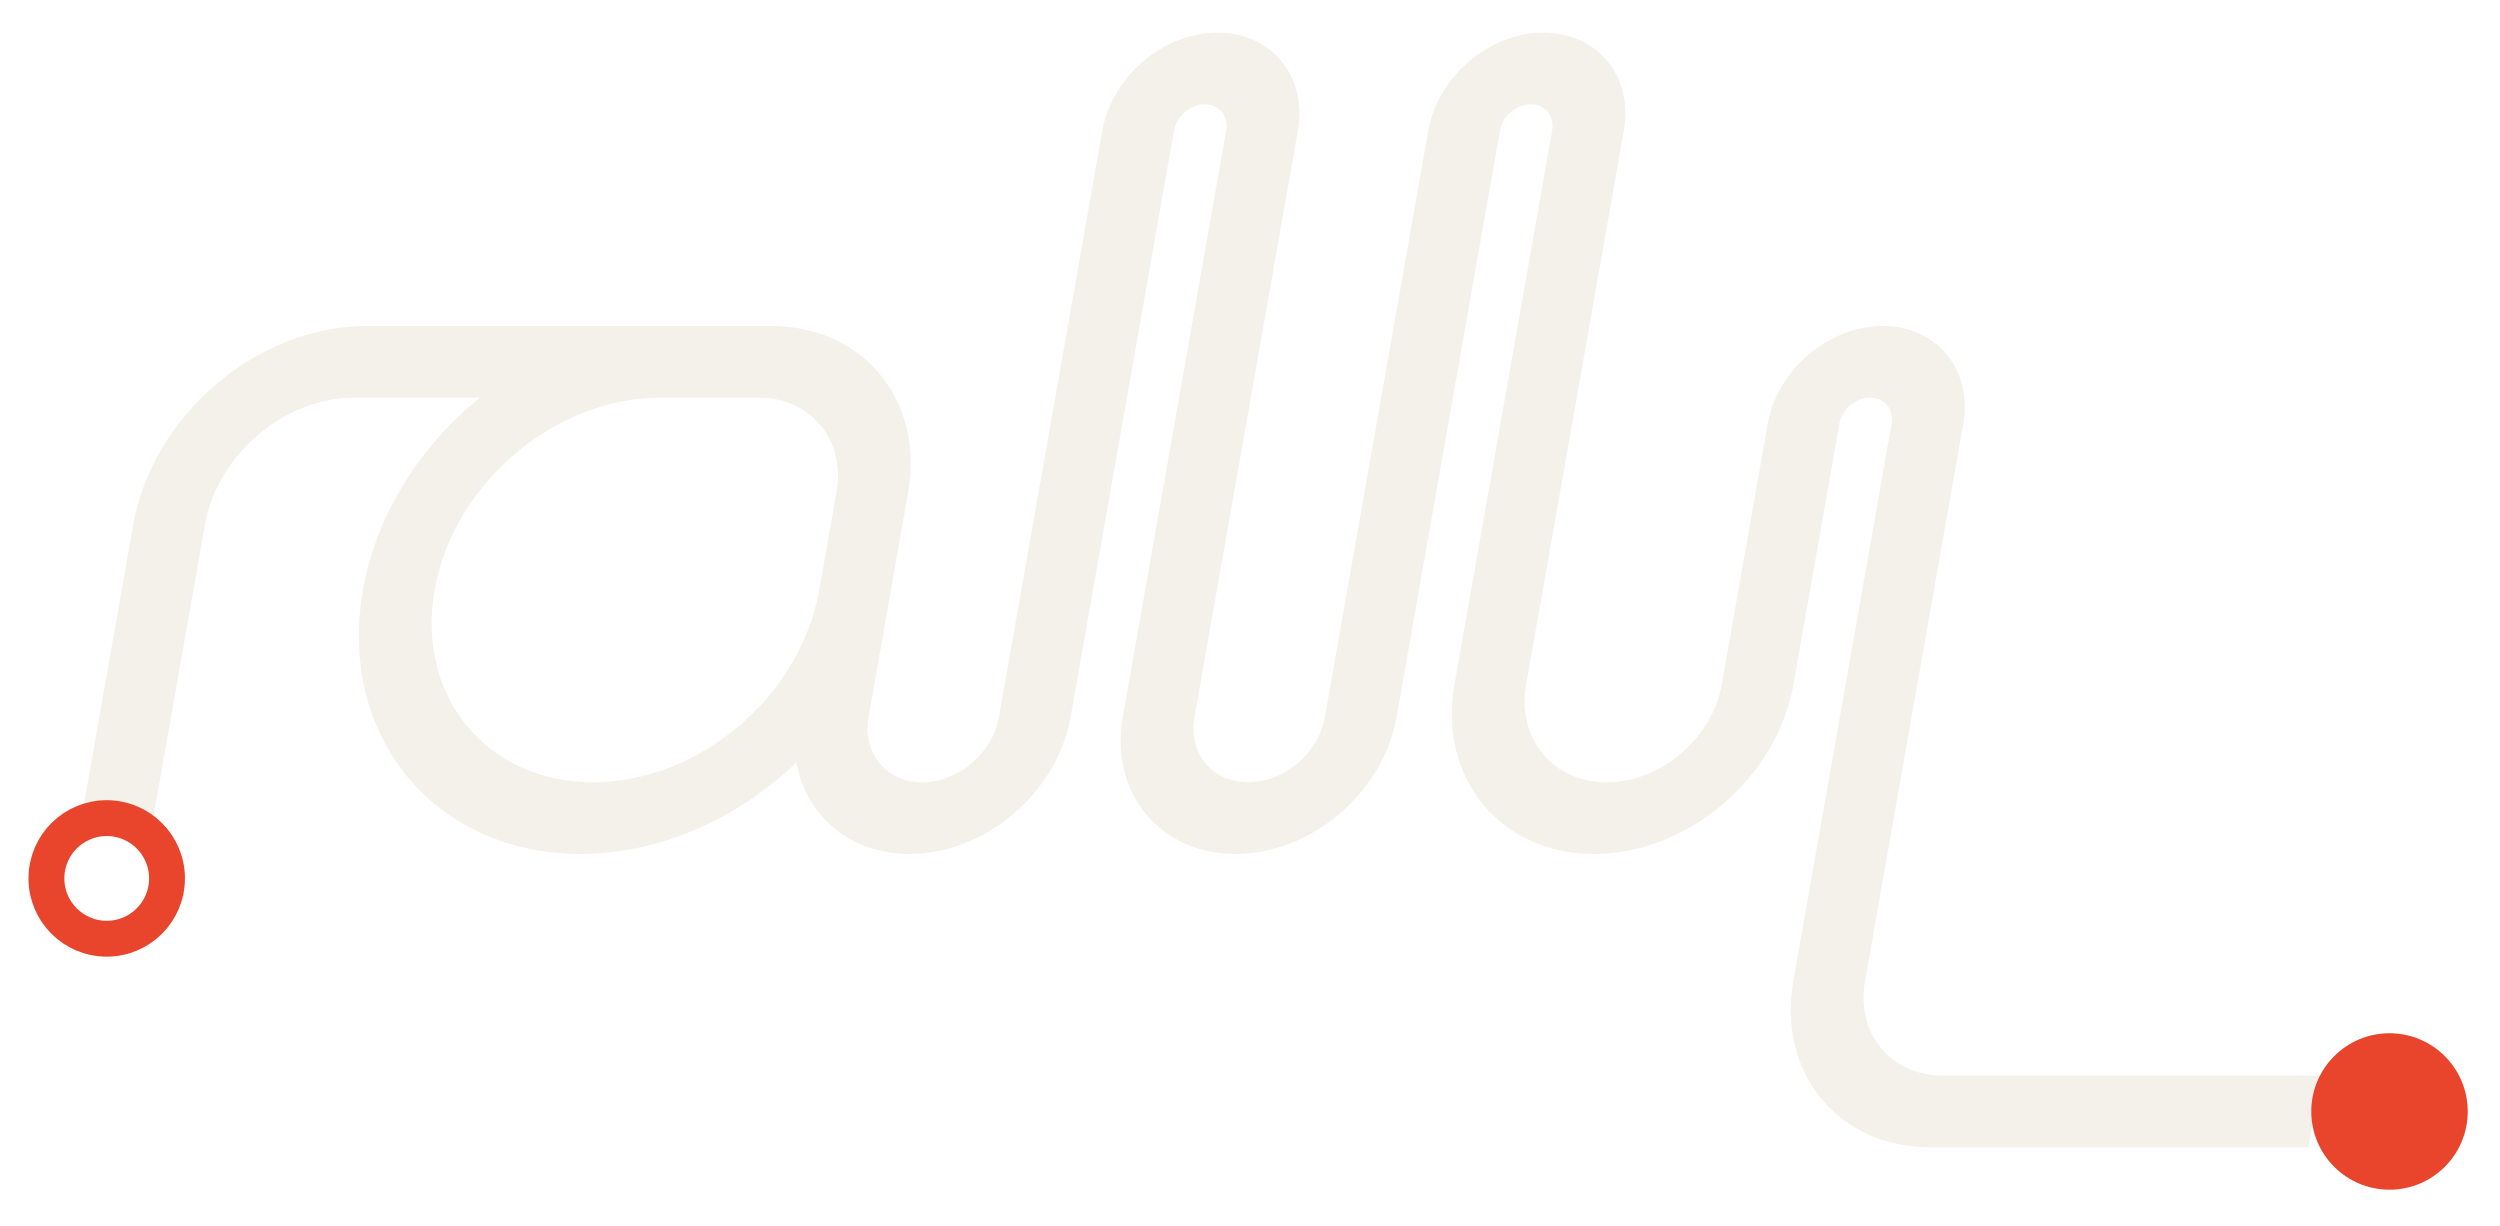
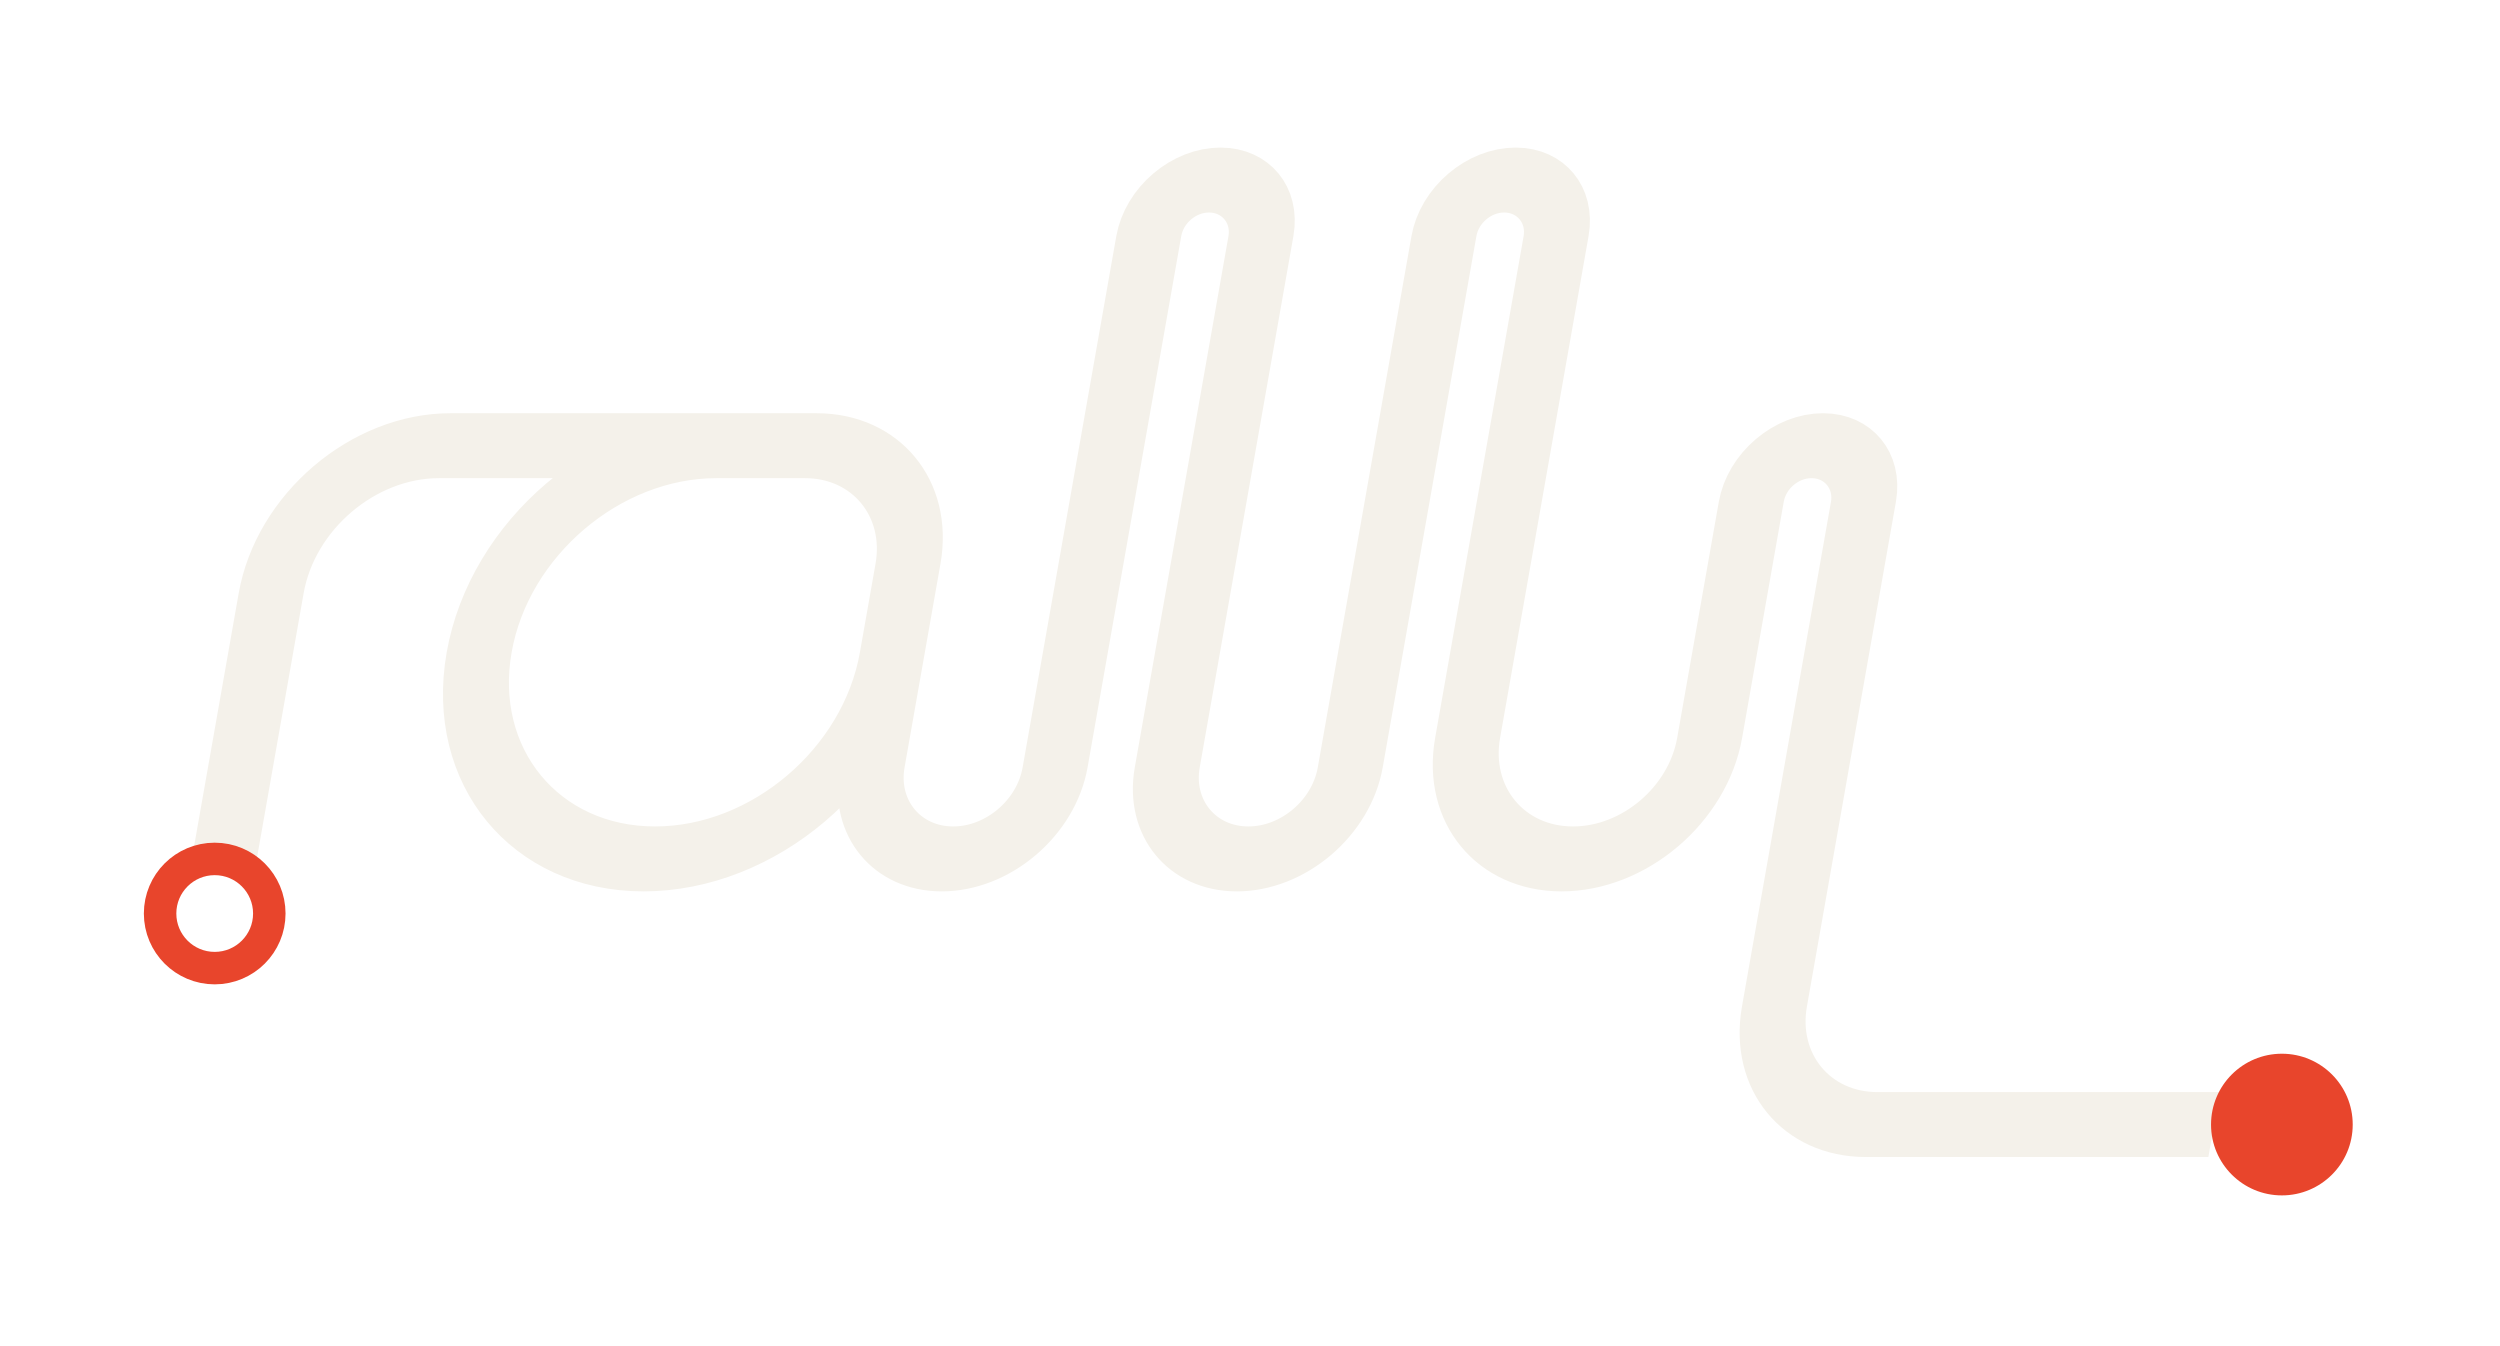
- <svg xmlns="http://www.w3.org/2000/svg" viewBox="-0.6 4.9 76.7 37.6" width="767" height="376" role="img" aria-label="rally">
+ <svg xmlns="http://www.w3.org/2000/svg" viewBox="-4.6 0.9 84.7 45.6" width="847" height="456" role="img" aria-label="rally">
  <path transform="matrix(1 0 -0.17633 1 5.28981 0)" d="M3 30 V21 A5 5 0 0 1 8 16 H20.4 A4 4 0 0 1 24.4 20 V23 A7 7 0 0 1 17.4 30 A7 7 0 0 1 10.4 23 A7 7 0 0 1 17.4 16 H20.4 A4 4 0 0 1 24.4 20 V26.9 A3.1 3.1 0 0 0 30.6 26.9 V8.9 A1.9 1.9 0 0 1 34.4 8.9 V26.9 A3.1 3.1 0 0 0 40.6 26.9 V8.9 A1.9 1.9 0 0 1 44.4 8.9 V25.9 A4.1 4.1 0 0 0 52.6 25.9 V17.9 A1.9 1.9 0 0 1 56.4 17.9 V35 A4 4 0 0 0 60.4 39 H72" fill="none" stroke="#F4F1EA" stroke-width="2.2" stroke-linejoin="round" />
  <circle cx="2.674" cy="31.85" r="1.85" fill="none" stroke="#E8452C" stroke-width="1.1" />
  <circle cx="72.71" cy="39" r="2.4" fill="#E8452C" />
</svg>
